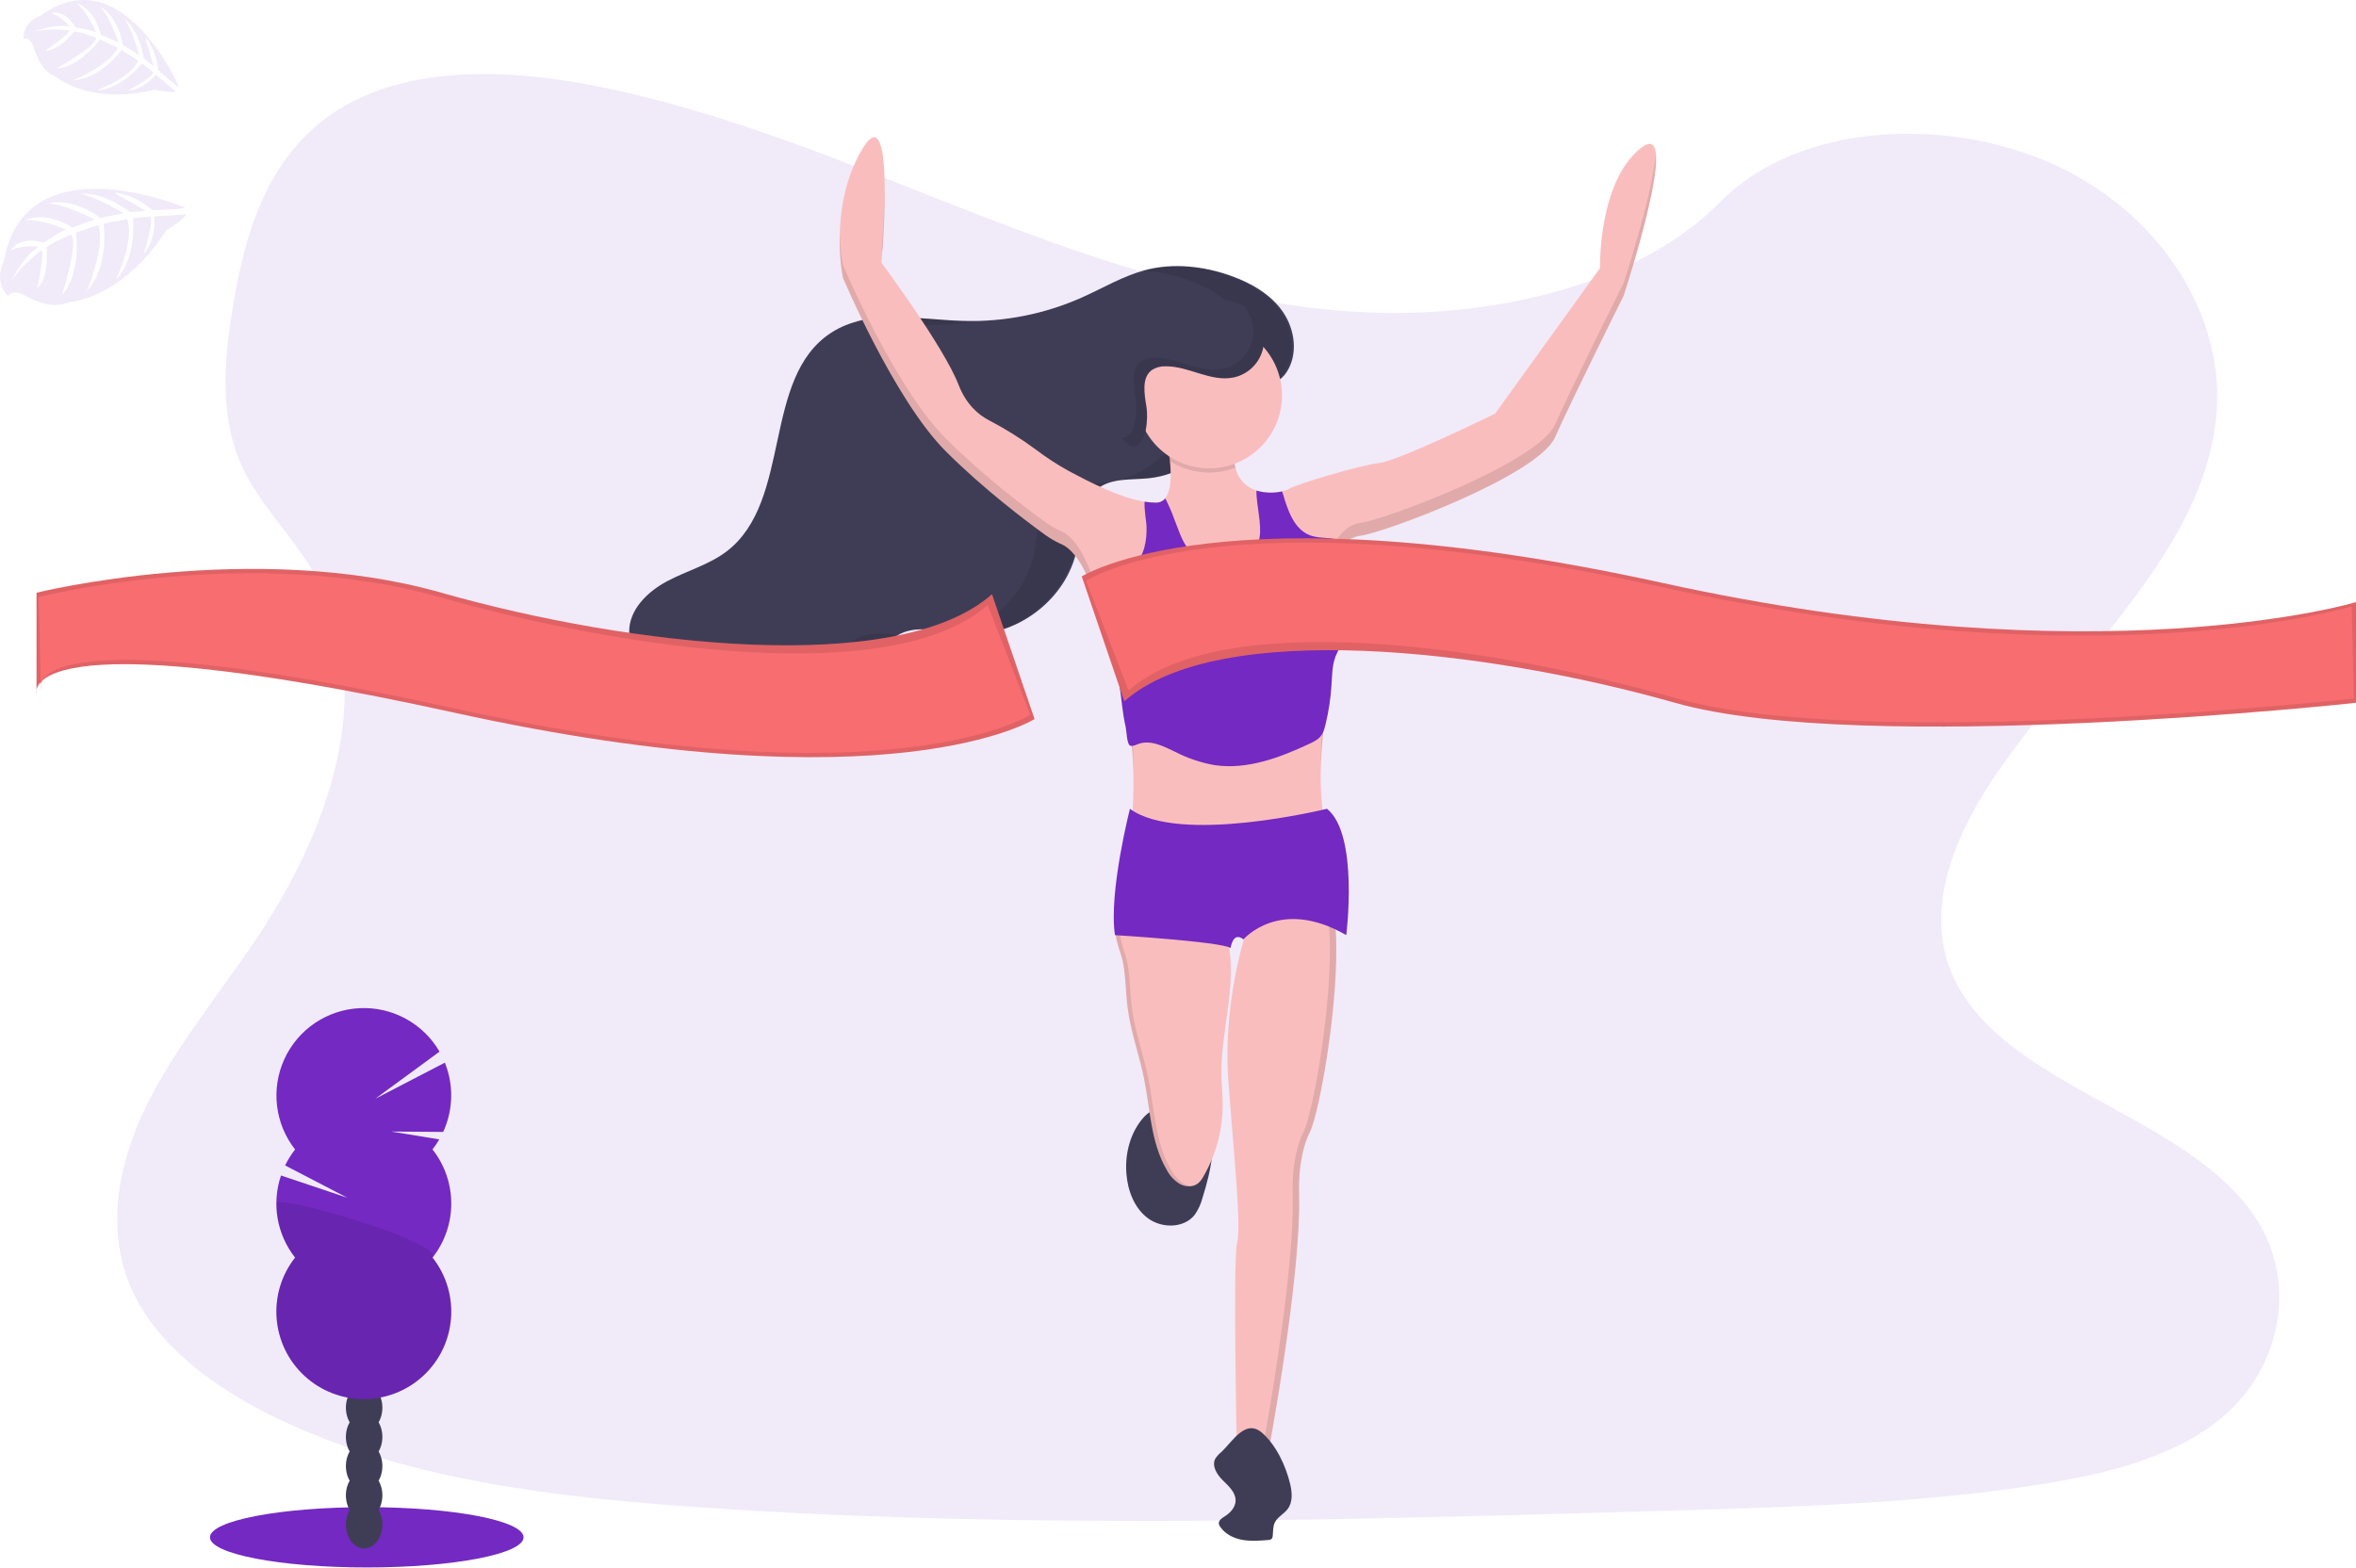
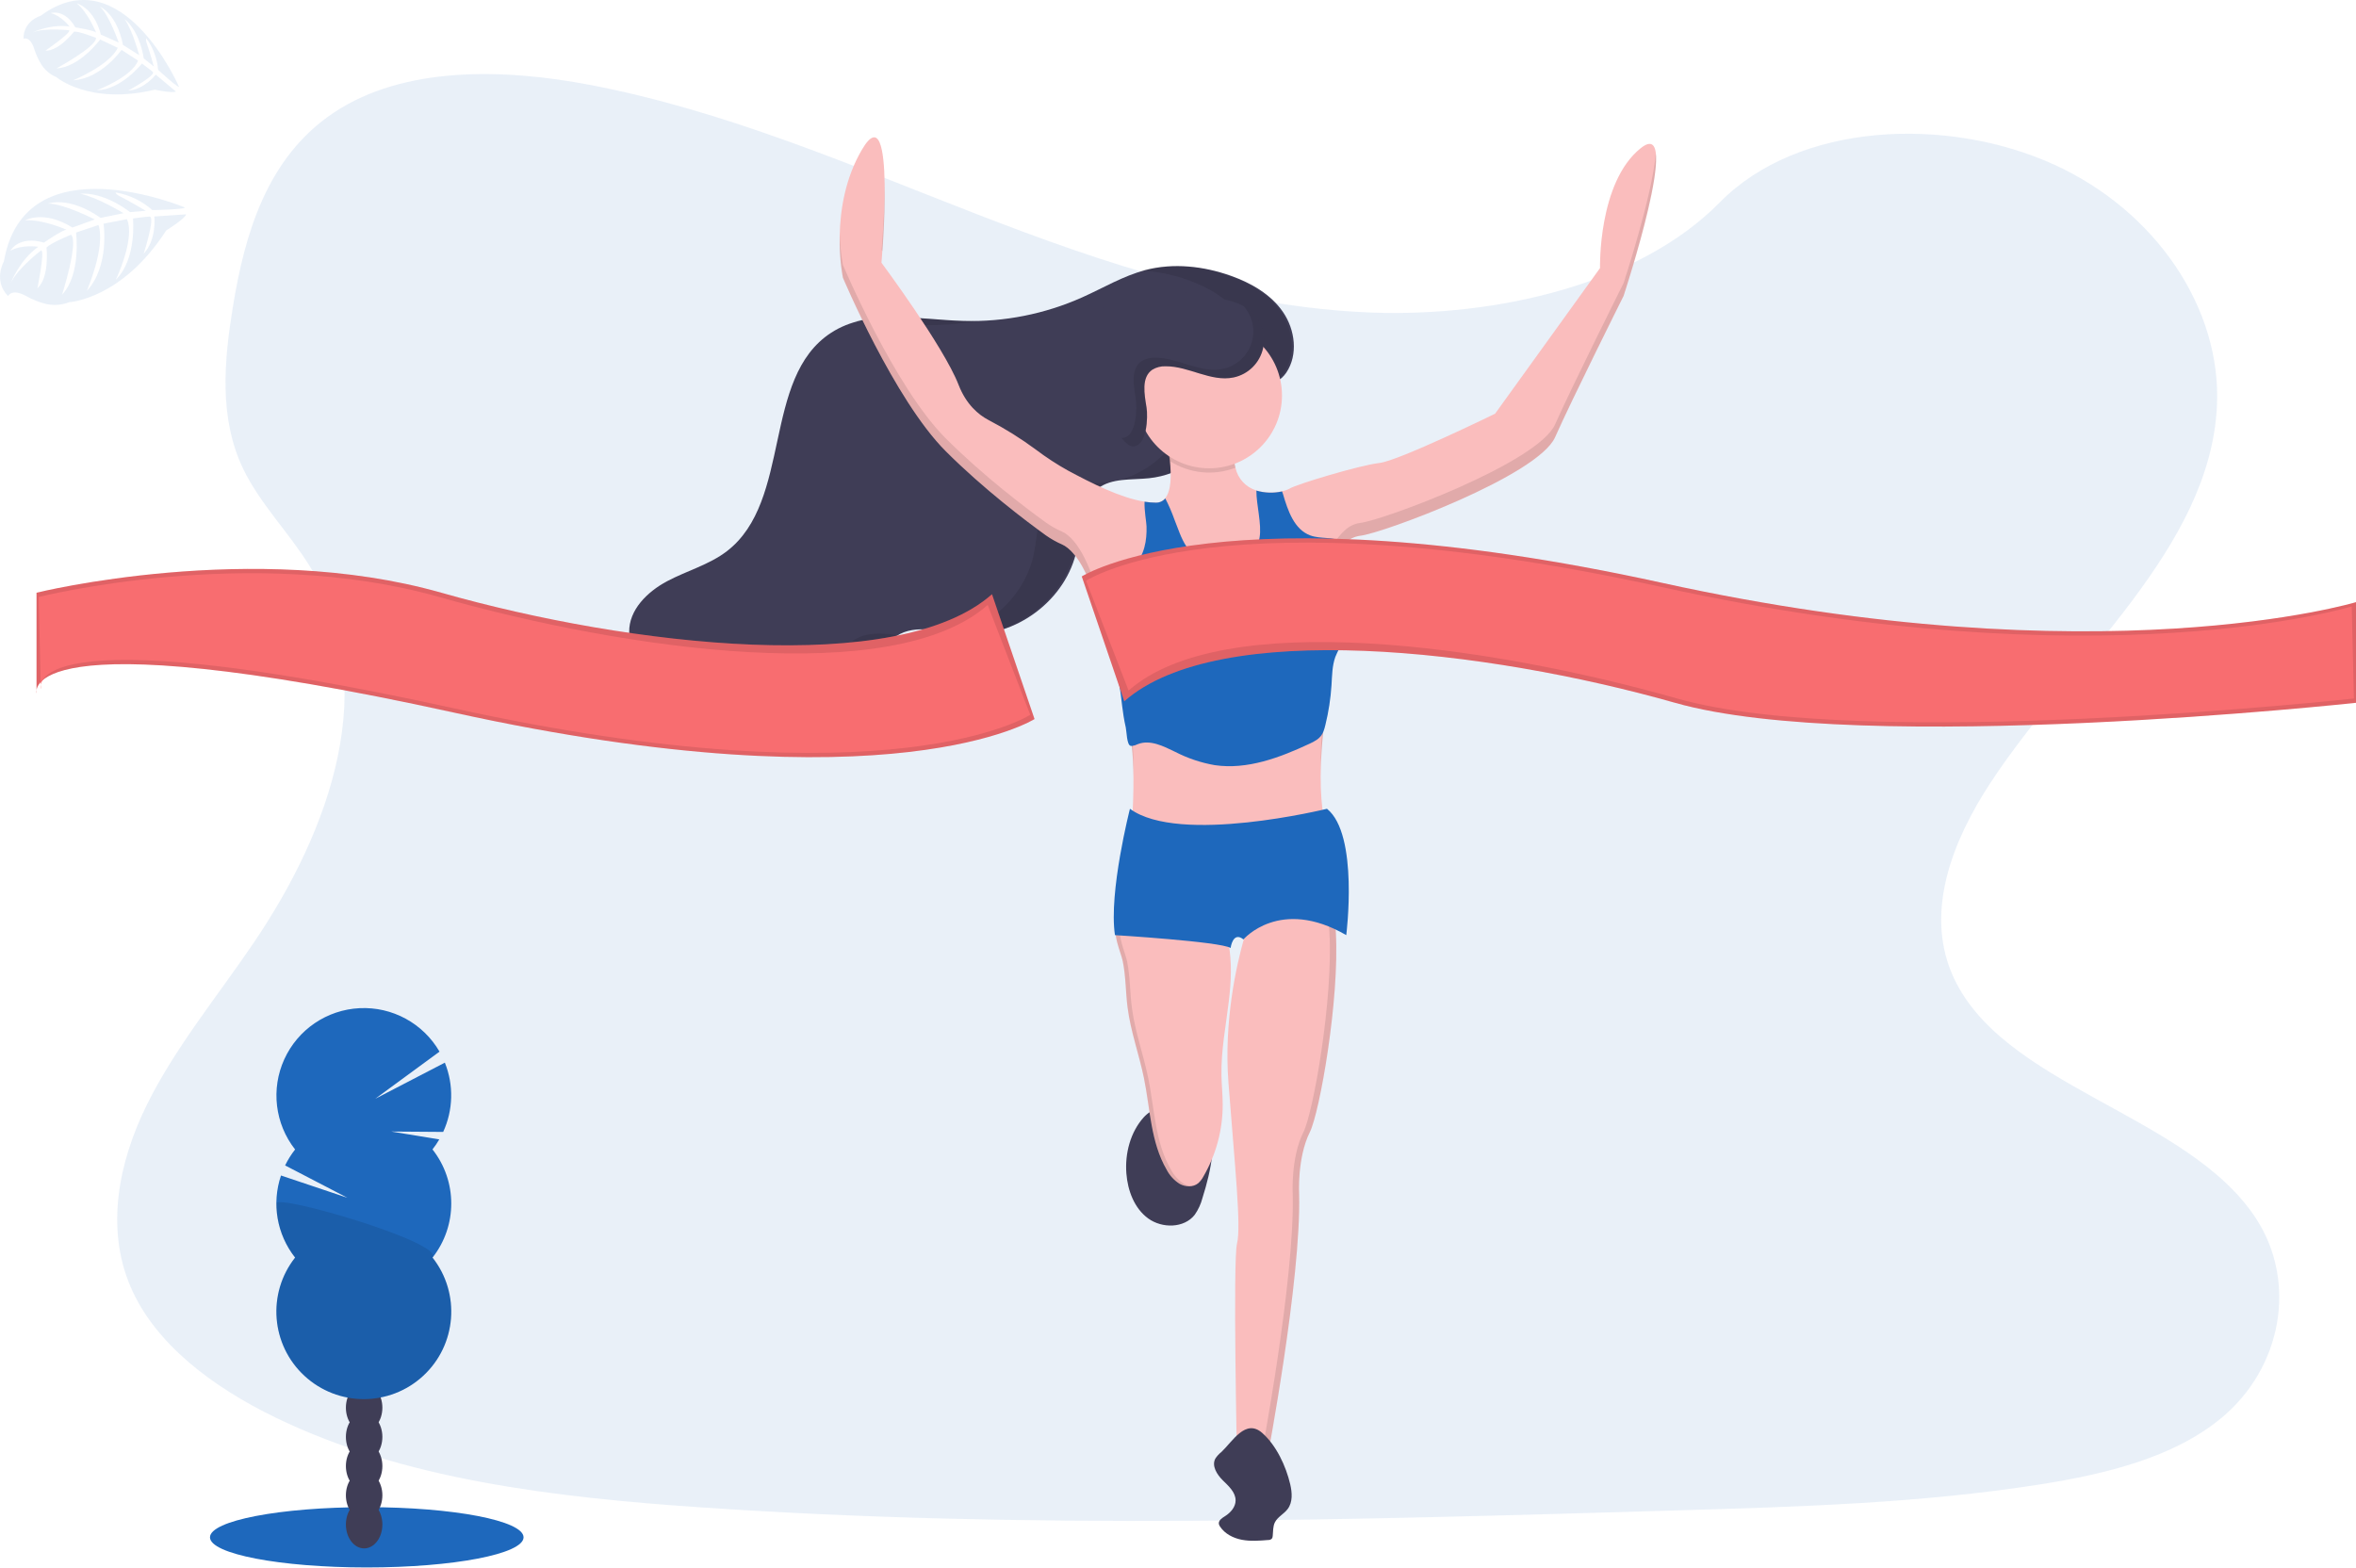
<svg xmlns="http://www.w3.org/2000/svg" id="bfbf73d7-c530-40db-b058-cfcd33b42d36" data-name="Layer 1" width="1100.11" height="731.98" viewBox="0 0 1100.11 731.98">
-   <path d="M691.18,230C626.46,227.7,564.82,206.81,506,184s-117.16-48.19-180.33-60.3c-40.63-7.79-87.1-8.89-119.83,12.89-31.51,21-41.69,57.15-47.16,90.73-4.12,25.26-6.54,51.84,4.74,75.49,7.84,16.42,21.74,30.22,31.36,45.95,33.47,54.72,9.81,122.2-26.45,175.63-17,25.07-36.75,49-49.88,75.66s-19.2,57.25-7.71,84.47c11.38,27,38.51,47.24,67.9,61.49,59.69,28.94,130,37.23,198.61,41.92,151.83,10.39,304.46,5.89,456.69,1.39,56.34-1.67,112.92-3.36,168.34-12.07,30.78-4.84,62.55-12.52,84.9-31.05,28.36-23.53,35.39-63.38,16.38-92.88-31.88-49.49-120-61.78-142.31-114.9-12.26-29.23.33-61.8,18.16-88.91,38.24-58.16,102.33-109.19,105.7-175.68,2.32-45.66-28.49-91.39-76.13-113-49.93-22.65-119.18-19.8-156,17.69C815,217.08,748.33,231.93,691.18,230Z" transform="translate(-49.94 -84.01)" fill="#7329c2" opacity="0.1" />
-   <ellipse cx="171.26" cy="717.9" rx="73.21" ry="14.08" fill="#7329c2" />
+   <path d="M691.18,230C626.46,227.7,564.82,206.81,506,184s-117.16-48.19-180.33-60.3c-40.63-7.79-87.1-8.89-119.83,12.89-31.51,21-41.69,57.15-47.16,90.73-4.12,25.26-6.54,51.84,4.74,75.49,7.84,16.42,21.74,30.22,31.36,45.95,33.47,54.72,9.81,122.2-26.45,175.63-17,25.07-36.75,49-49.88,75.66s-19.2,57.25-7.71,84.47c11.38,27,38.51,47.24,67.9,61.49,59.69,28.94,130,37.23,198.61,41.92,151.83,10.39,304.46,5.89,456.69,1.39,56.34-1.67,112.92-3.36,168.34-12.07,30.78-4.84,62.55-12.52,84.9-31.05,28.36-23.53,35.39-63.38,16.38-92.88-31.88-49.49-120-61.78-142.31-114.9-12.26-29.23.33-61.8,18.16-88.91,38.24-58.16,102.33-109.19,105.7-175.68,2.32-45.66-28.49-91.39-76.13-113-49.93-22.65-119.18-19.8-156,17.69C815,217.08,748.33,231.93,691.18,230Z" transform="translate(-49.94 -84.01)" fill="#1E68BC" opacity="0.1" />
+   <ellipse cx="171.26" cy="717.9" rx="73.21" ry="14.08" fill="#1E68BC" />
  <ellipse cx="170.03" cy="711.92" rx="8.52" ry="11.16" fill="#3f3d56" />
  <ellipse cx="170.03" cy="698.28" rx="8.52" ry="11.16" fill="#3f3d56" />
  <ellipse cx="170.03" cy="684.64" rx="8.52" ry="11.16" fill="#3f3d56" />
  <ellipse cx="170.03" cy="671.01" rx="8.52" ry="11.16" fill="#3f3d56" />
  <ellipse cx="170.03" cy="657.37" rx="8.52" ry="11.16" fill="#3f3d56" />
  <ellipse cx="170.03" cy="643.73" rx="8.52" ry="11.16" fill="#3f3d56" />
  <ellipse cx="170.03" cy="630.09" rx="8.52" ry="11.16" fill="#3f3d56" />
-   <path d="M251.88,620.77a40.41,40.41,0,0,0,3.18-4.67l-22.4-3.68,24.22.18a40.87,40.87,0,0,0,.78-32.35l-32.49,16.86,30-22a40.83,40.83,0,1,0-67.44,45.69,41.2,41.2,0,0,0-4.66,7.45l29.08,15.1-31-10.4a40.81,40.81,0,0,0,6.58,38.34,40.83,40.83,0,1,0,64.18,0,40.83,40.83,0,0,0,0-50.49Z" transform="translate(-49.94 -84.01)" fill="#7329c2" />
+   <path d="M251.88,620.77a40.41,40.41,0,0,0,3.18-4.67l-22.4-3.68,24.22.18a40.87,40.87,0,0,0,.78-32.35l-32.49,16.86,30-22a40.83,40.83,0,1,0-67.44,45.69,41.2,41.2,0,0,0-4.66,7.45l29.08,15.1-31-10.4a40.81,40.81,0,0,0,6.58,38.34,40.83,40.83,0,1,0,64.18,0,40.83,40.83,0,0,0,0-50.49Z" transform="translate(-49.94 -84.01)" fill="#1E68BC" />
  <path d="M179,646a40.66,40.66,0,0,0,8.74,25.24,40.83,40.83,0,1,0,64.18,0C257.36,664.31,179,641.43,179,646Z" transform="translate(-49.94 -84.01)" opacity="0.1" />
  <path d="M575.89,632c.62,8,3.7,16.28,10.18,21s16.79,4.63,21.74-1.71a24.32,24.32,0,0,0,3.61-7.85c4.17-13.18,7.13-27.6,2.56-40.65-10.31-.67-22.26-5.52-30,3C577.73,612.73,575.17,622.75,575.89,632Z" transform="translate(-49.94 -84.01)" fill="#3f3d56" />
  <path d="M623.75,551.37c-1.37,11.63-3.7,23.21-3.46,34.92.09,4.52.57,9,.58,13.54a66.74,66.74,0,0,1-9,33.57,11.26,11.26,0,0,1-2.46,3.18c-2.37,1.92-5.94,1.76-8.6.29a16.92,16.92,0,0,1-6.11-6.63c-7.45-12.76-7.66-28.27-10.61-42.74-2.26-11.07-6.22-21.8-7.65-33-.93-7.21-.79-14.56-2.27-21.68-.45-2.15-1.71-5.38-2.54-8.55-.76-2.83-1.18-5.61-.4-7.52,1.59-3.91,6.8-2.39,10.19-2.15a234.58,234.58,0,0,0,35.86-.09c1.18-.09,2.52-.14,3.35.7a4.12,4.12,0,0,1,.8,1.45,48.53,48.53,0,0,1,2.17,8C625.25,533.37,624.79,542.5,623.75,551.37Z" transform="translate(-49.94 -84.01)" fill="#fabdbd" />
  <g opacity="0.1">
    <path d="M619.15,514.51a8.8,8.8,0,0,0-1.85,0c-5.72.46-11.45.69-17.17.72Q609.64,515.25,619.15,514.51Z" transform="translate(-49.94 -84.01)" />
    <path d="M602.83,636.87a16.92,16.92,0,0,1-6.11-6.63c-7.45-12.76-7.66-28.27-10.61-42.74-2.26-11.07-6.22-21.8-7.65-33-.93-7.21-.79-14.56-2.27-21.68-.45-2.15-1.71-5.38-2.54-8.55-.76-2.83-1.18-5.61-.4-7.52a4.26,4.26,0,0,1,4-2.6c-2.53-.17-5,.13-6,2.6-.78,1.91-.36,4.69.4,7.52.83,3.17,2.09,6.4,2.54,8.55,1.48,7.12,1.34,14.47,2.27,21.68,1.43,11.21,5.39,21.94,7.65,33,2.95,14.47,3.16,30,10.61,42.74a16.92,16.92,0,0,0,6.11,6.63,8.88,8.88,0,0,0,5.24,1.06A9.22,9.22,0,0,1,602.83,636.87Z" transform="translate(-49.94 -84.01)" />
  </g>
  <path d="M661.56,612.7c-6,12-5,29-5,29,1,40-15,124-15,124h-14s-2-93,0-101-1-36-4-75c-2.23-29,3.84-55.28,7.1-66.81,1.12-4,1.9-6.19,1.9-6.19s23-34,36-18c3,3.72,4.59,11.23,5.14,20.71C675.48,550.69,666.16,603.49,661.56,612.7Z" transform="translate(-49.94 -84.01)" fill="#fabdbd" />
  <path d="M673.7,519.41c-.55-9.48-2.12-17-5.14-20.71-2.9-3.56-6.3-4.64-9.82-4.17a10.66,10.66,0,0,1,6.82,4.17c3,3.72,4.59,11.23,5.14,20.71,1.78,31.28-7.54,84.08-12.14,93.29-6,12-5,29-5,29,1,40-15,124-15,124h3s16-84,15-124c0,0-1-17,5-29C666.16,603.49,675.48,550.69,673.7,519.41Z" transform="translate(-49.94 -84.01)" opacity="0.1" />
  <path d="M620.28,762.05a13,13,0,0,0-2.86,3.12c-1.79,3.38.75,7.42,3.47,10.11s6,5.57,6,9.4c0,3.08-2.33,5.72-4.94,7.36-1.4.88-3.16,2-2.87,3.66a3.44,3.44,0,0,0,.53,1.17c2.24,3.43,6.21,5.44,10.23,6.2s8.17.43,12.26.1a2.47,2.47,0,0,0,1.68-.58,2.28,2.28,0,0,0,.45-1.38c.2-2.12.07-4.36,1-6.27,1.3-2.61,4.29-3.94,6-6.28,2.4-3.2,2.07-7.65,1.16-11.54-2-8.47-6.45-18.13-13.13-24C631.52,746.38,625.45,757.18,620.28,762.05Z" transform="translate(-49.94 -84.01)" fill="#3f3d56" />
  <path d="M650.58,258c5.58-8.34,4.13-20-1.57-28.3s-14.86-13.52-24.31-16.89c-12.74-4.54-26.79-6.09-39.88-2.68-10.42,2.71-19.78,8.38-29.6,12.76a127.29,127.29,0,0,1-55.28,11c-21.11-.59-44.24-6-61.95,5.54-32.42,21.09-18,78.49-48.67,102-8.27,6.34-18.68,9.11-27.88,14s-17.92,13.4-17.7,23.82c.1,5,2.3,9.77,5,14,11.5,18.23,33,29.51,54.53,29.3s42.54-11.66,54.95-29.28c3.11-4.41,5.85-9.32,10.36-12.26,9-5.9,20.86-1.77,31.6-.89,23.91,1.95,47.83-16,52.59-39.55,2-10.05,1.65-22.06,9.74-28.37,6.53-5.09,15.72-4,24-4.87,15.14-1.57,27.09-11,35.31-23.32,3.77-5.65,4.21-12.4,9.35-16.85C636.71,262.27,645.28,265.88,650.58,258Z" transform="translate(-49.94 -84.01)" fill="#3f3d56" />
  <g opacity="0.1">
    <path d="M479.94,235.82a126.77,126.77,0,0,0,26.17-2c-2.38.07-4.78.07-7.17,0-16.57-.46-34.38-3.88-49.84.24C459.3,234.16,469.85,235.54,479.94,235.82Z" transform="translate(-49.94 -84.01)" />
    <path d="M448.56,383c-4.51,2.94-7.25,7.85-10.36,12.26a70.25,70.25,0,0,1-39.47,27.21c1.17.05,2.34.08,3.52.07,21.55-.21,42.54-11.66,54.95-29.28,3.11-4.41,5.85-9.32,10.36-12.26l.78-.48C461.28,379.55,454.35,379.21,448.56,383Z" transform="translate(-49.94 -84.01)" />
    <path d="M648,229.67c-5.69-8.26-14.86-13.52-24.31-16.89-12.74-4.54-26.79-6.09-39.88-2.68-.3.07-.59.16-.88.24a76.55,76.55,0,0,1,21.76,4.44c9.45,3.37,18.62,8.63,24.31,16.89s7.15,20,1.57,28.3c-5.3,7.91-13.87,4.3-19.48,9.17-5.14,4.45-5.58,11.2-9.35,16.85-7.07,10.57-16.91,19-29.16,22.2,4.21-.5,8.65-.44,12.85-.88,15.14-1.57,27.09-11,35.31-23.32,3.77-5.65,4.21-12.4,9.35-16.85,5.61-4.87,14.18-1.26,19.48-9.17C655.16,249.63,653.71,237.93,648,229.67Z" transform="translate(-49.94 -84.01)" />
    <path d="M566.44,309.31c-8.23.86-17.42-.22-24,4.87-8.09,6.31-7.7,18.32-9.74,28.37C529.19,360.12,514.93,374.61,498,380l1.19.11c23.91,1.95,47.83-16,52.59-39.55,2-10.05,1.65-22.06,9.74-28.37a18.06,18.06,0,0,1,6.21-3C567.28,309.2,566.87,309.27,566.44,309.31Z" transform="translate(-49.94 -84.01)" />
  </g>
  <path d="M808.06,222.2s-24,48-32,66-81,45-91,46a12.88,12.88,0,0,0-7.14,3.44c-5.65,5-8.86,13.56-8.86,13.56s4,27-1,72c-.1.87-.19,1.74-.27,2.58-4.36,42.82,4.77,52.92,4.77,52.92s-97,37-94-11c.94-15.11.8-26.15-.13-35.38a148.57,148.57,0,0,0-5.74-27.86c-2.37-8.29-5.2-17.38-8.13-29.76A130.53,130.53,0,0,0,559,356.55c-.07-.18-.14-.36-.2-.53-5-12.41-10-16.42-12.86-17.72a43.23,43.23,0,0,1-7.68-4.32c-9.24-6.67-29.07-21.62-46.73-39.28-24-24-48-81-48-81s-7-33,9-60,9,53,9,53,29,39,36,57c3.6,9.26,9.32,14,14,16.46A166,166,0,0,1,533.67,294a129.29,129.29,0,0,0,14.89,9.72c11.18,6,24.57,12.77,35.73,14.55a33.69,33.69,0,0,0,5.27.45,5.46,5.46,0,0,0,4.4-2c3-3.53,2.93-11.13,2.24-17.38a88.32,88.32,0,0,0-1.64-9.63s32.5-20.5,31.5,4.5a27.94,27.94,0,0,0,.76,8.22,14.25,14.25,0,0,0,9.69,10.6,24,24,0,0,0,12,.39,11.73,11.73,0,0,0,3.54-1.21c3-2,33-11,42-12s54-23,54-23l49-68s-1-40,19-56S808.06,222.2,808.06,222.2Z" transform="translate(-49.94 -84.01)" fill="#fabdbd" />
  <g opacity="0.1">
    <path d="M667.79,419.78a199.39,199.39,0,0,0-1.15,24.2c.1-5.28.45-11.31,1.15-18.2.08-.84.17-1.71.27-2.58a392.15,392.15,0,0,0,2.5-46.39,401.7,401.7,0,0,1-2.5,40.39C668,418.07,667.87,418.94,667.79,419.78Z" transform="translate(-49.94 -84.01)" />
    <path d="M595.6,289.07c-.67.39-1,.63-1,.63a85.66,85.66,0,0,1,1.92,13A61.34,61.34,0,0,0,595.6,289.07Z" transform="translate(-49.94 -84.01)" />
    <path d="M462,201.27c.49-7,1.22-19.55,1.08-30.71-.17,14.92-1.5,30.14-1.5,30.14Z" transform="translate(-49.94 -84.01)" />
    <path d="M578.63,466.53c0,.39,0,.78-.07,1.17-3,48,94,11,94,11a16.28,16.28,0,0,1-2.53-5.08C655.42,478.82,582,503,578.63,466.53Z" transform="translate(-49.94 -84.01)" />
    <path d="M808.06,216.2s-24,48-32,66-81,45-91,46a12.88,12.88,0,0,0-7.14,3.44c-5.65,5-8.86,13.56-8.86,13.56s.24,1.63.53,4.73c1.12-2.57,4-8.47,8.33-12.29a12.88,12.88,0,0,1,7.14-3.44c10-1,83-28,91-46s32-66,32-66,16.91-51.35,15.05-66.71C821.57,175.17,808.06,216.2,808.06,216.2Z" transform="translate(-49.94 -84.01)" />
    <path d="M578.43,426.32a148.57,148.57,0,0,0-5.74-27.86c-2.37-8.29-5.2-17.38-8.13-29.76A130.53,130.53,0,0,0,559,350.55c-.07-.18-.14-.36-.2-.53-5-12.41-10-16.42-12.86-17.72a43.23,43.23,0,0,1-7.68-4.32c-9.24-6.67-29.07-21.62-46.73-39.28-24-24-48-81-48-81a90.42,90.42,0,0,1-1.48-14.58,96.4,96.4,0,0,0,1.48,20.58s24,57,48,81c17.66,17.66,37.49,32.61,46.73,39.28A43.23,43.23,0,0,0,546,338.3c2.85,1.3,7.84,5.31,12.86,17.72.06.17.13.35.2.53a130.53,130.53,0,0,1,5.53,18.15c2.93,12.38,5.76,21.47,8.13,29.76a148.57,148.57,0,0,1,5.74,27.86c.42,4.18.67,8.73.74,13.85A174.17,174.17,0,0,0,578.43,426.32Z" transform="translate(-49.94 -84.01)" />
  </g>
-   <path d="M677.47,382.88a59.56,59.56,0,0,0-4,7.88c-1.51,4.2-1.52,8.77-1.8,13.22a106.14,106.14,0,0,1-2.84,18.52,20.48,20.48,0,0,1-1,3.28,8.67,8.67,0,0,1-1.17,2,8.53,8.53,0,0,1-1.86,1.69,21.82,21.82,0,0,1-3.39,1.85c-13.92,6.5-29.1,12.24-44.29,10a64.45,64.45,0,0,1-18.43-6.2c-5.5-2.67-11.72-5.84-17.42-3.62h0a8.77,8.77,0,0,1-2.79.87,2.65,2.65,0,0,1-.56-.05c-1.88-.36-1.88-6.7-2.31-8.57-1.64-7.18-1.89-13-2.87-19.24a63.13,63.13,0,0,0-2.41-10.17c-4-12.1-5.21-25-5.21-37.68,0-.63-4.5,0-6-.06-.38,0-.59-.06-.5-.19a2,2,0,0,1,.3-.34,4.57,4.57,0,0,1,1.79-.89l1.18-.35c6.18-1.75,13-2.48,17.62-6.83,4.8-4.49,6-11.66,5.79-18.22-.06-2.11-1.09-7.23-.92-11.48a33.69,33.69,0,0,0,5.27.45,5.46,5.46,0,0,0,4.4-2,79,79,0,0,1,4.32,10c1.7,4.18,3,8.58,5.49,12.36,4,6.16,11.38,10.21,18.72,9.59s14.17-6.26,15.48-13.5c1.15-6.35-1.52-15.49-1.46-22.09a24,24,0,0,0,12,.39,10.84,10.84,0,0,1,.43,1.25c2.25,7.72,5.25,16.58,12.8,19.32,4.88,1.76,10.65.44,15.16,3a9.73,9.73,0,0,1,1,.66,11.07,11.07,0,0,1,2.65,2.81,22.59,22.59,0,0,1,3.21,10.08A55.92,55.92,0,0,1,677.47,382.88Z" transform="translate(-49.94 -84.01)" fill="#7329c2" />
+   <path d="M677.47,382.88a59.56,59.56,0,0,0-4,7.88c-1.51,4.2-1.52,8.77-1.8,13.22a106.14,106.14,0,0,1-2.84,18.52,20.48,20.48,0,0,1-1,3.28,8.67,8.67,0,0,1-1.17,2,8.53,8.53,0,0,1-1.86,1.69,21.82,21.82,0,0,1-3.39,1.85c-13.92,6.5-29.1,12.24-44.29,10a64.45,64.45,0,0,1-18.43-6.2c-5.5-2.67-11.72-5.84-17.42-3.62h0a8.77,8.77,0,0,1-2.79.87,2.65,2.65,0,0,1-.56-.05c-1.88-.36-1.88-6.7-2.31-8.57-1.64-7.18-1.89-13-2.87-19.24a63.13,63.13,0,0,0-2.41-10.17c-4-12.1-5.21-25-5.21-37.68,0-.63-4.5,0-6-.06-.38,0-.59-.06-.5-.19a2,2,0,0,1,.3-.34,4.57,4.57,0,0,1,1.79-.89l1.18-.35c6.18-1.75,13-2.48,17.62-6.83,4.8-4.49,6-11.66,5.79-18.22-.06-2.11-1.09-7.23-.92-11.48a33.69,33.69,0,0,0,5.27.45,5.46,5.46,0,0,0,4.4-2,79,79,0,0,1,4.32,10c1.7,4.18,3,8.58,5.49,12.36,4,6.16,11.38,10.21,18.72,9.59s14.17-6.26,15.48-13.5c1.15-6.35-1.52-15.49-1.46-22.09a24,24,0,0,0,12,.39,10.84,10.84,0,0,1,.43,1.25c2.25,7.72,5.25,16.58,12.8,19.32,4.88,1.76,10.65.44,15.16,3a9.73,9.73,0,0,1,1,.66,11.07,11.07,0,0,1,2.65,2.81,22.59,22.59,0,0,1,3.21,10.08A55.92,55.92,0,0,1,677.47,382.88Z" transform="translate(-49.94 -84.01)" fill="#1E68BC" />
  <path d="M626.82,302.42a34.08,34.08,0,0,1-30.62-3.09,88.32,88.32,0,0,0-1.64-9.63s32.5-20.5,31.5,4.5A27.94,27.94,0,0,0,626.82,302.42Z" transform="translate(-49.94 -84.01)" opacity="0.1" />
  <circle cx="564.61" cy="184.69" r="34" fill="#fabdbd" />
  <path d="M555.06,353.2s66-42,271,3,324,9,324,9v47s-230,25-318,0-213.27-39.42-257.14-.71Z" transform="translate(-49.94 -84.01)" fill="#f86d70" />
  <path d="M555.06,353.2s66-42,271,3,324,9,324,9v47s-230,25-318,0-213.27-39.42-257.14-.71Z" transform="translate(-49.94 -84.01)" opacity="0.1" />
  <path d="M557.06,355.2s64-42,269,3,322,9,322,9l1,43s-228,25-316,0-212.27-42.42-256.14-3.71Z" transform="translate(-49.94 -84.01)" fill="#f86d70" />
  <path d="M533,419.8s-66,42-271-3-195-9-195-9v-47s101-25,189,0,213.27,39.42,257.14.71Z" transform="translate(-49.94 -84.01)" fill="#f86d70" />
  <path d="M533,419.8s-66,42-271-3-195-9-195-9v-47s101-25,189,0,213.27,39.42,257.14.71Z" transform="translate(-49.94 -84.01)" opacity="0.1" />
  <path d="M531,417.8s-64,42-269-3-193-9-193-9l-1-43s99-25,187,0,212.27,42.42,256.14,3.71Z" transform="translate(-49.94 -84.01)" fill="#f86d70" />
  <path d="M585.31,274.33c-1-6.24-2.54-14.1,2.68-17.67a11.1,11.1,0,0,1,6.19-1.6c10.81-.11,21.14,7.42,31.74,5.22a17.89,17.89,0,0,0,7-31.87c-4.17-3.1-9.44-4.22-14.54-5.27-13.41-2.76-27.41-5.51-40.65-2s-25.34,15.38-24.28,29c.5,6.52,3.82,12.44,7.29,18,2.64,4.22,12.92,24,17.91,24.3C585.69,292.85,586,278.41,585.31,274.33Z" transform="translate(-49.94 -84.01)" fill="#3f3d56" />
-   <path d="M669.56,461.7s-69,17-92,0c0,0-10,39-7,59,0,0,49,3,54,6,0,0,1-8,6-4,0,0,17-20,48-2C678.56,520.7,684.56,473.7,669.56,461.7Z" transform="translate(-49.94 -84.01)" fill="#7329c2" />
+   <path d="M669.56,461.7s-69,17-92,0c0,0-10,39-7,59,0,0,49,3,54,6,0,0,1-8,6-4,0,0,17-20,48-2C678.56,520.7,684.56,473.7,669.56,461.7Z" transform="translate(-49.94 -84.01)" fill="#1E68BC" />
  <path d="M632.94,228.41a19.84,19.84,0,0,0-2.23-1.4,17.85,17.85,0,0,1-9.79,29.27c-10.6,2.2-20.93-5.33-31.74-5.22a11.1,11.1,0,0,0-6.19,1.6c-5.22,3.57-3.69,11.43-2.69,17.67.66,4.08.39,18.52-6.63,18.13l-.12,0c1.93,2.35,3.73,3.94,5.12,4,7,.39,7.29-14,6.63-18.13-1-6.24-2.53-14.1,2.69-17.67a11.1,11.1,0,0,1,6.19-1.6c10.81-.11,21.14,7.42,31.74,5.22a17.89,17.89,0,0,0,7-31.87Z" transform="translate(-49.94 -84.01)" opacity="0.1" />
  <g opacity="0.1">
-     <path d="M136.3,180.91s-74.77-31.44-84.57,25.26c0,0-5.11,8.83,2,16.13,0,0,1.53-3.91,8.76.14a37.6,37.6,0,0,0,8.16,3.31,18.36,18.36,0,0,0,11.62-.62h0s24.59-1.33,45.27-33.5c0,0,8.86-5.48,9.31-7.53l-14.82,1s1.13,10.85-5,17.36c0,0,5.45-16.83,2.83-17.31-.53-.1-7.83.87-7.83.87s1.89,18.86-8,28.62c0,0,9.18-19.19,5.18-28.28l-10.93,2.11s3,19.84-7.82,31.39c0,0,8.89-20.4,5.46-30.77l-10.48,3.52s2.53,19.42-6.52,29c0,0,7.9-24.61,4.18-28,0,0-9.42,3.82-11.44,6,0,0,1.5,14-4.26,19,0,0,3.54-17,1.79-17.7,0,0-10.95,8.24-14.28,15.35,0,0,4.16-10.86,12.9-17,0,0-7.34-1.24-13,1.83,0,0,3.79-7.21,15.65-3.79,0,0,8.79-6.08,10.55-6,0,0-11.22-5-19.33-4.39,0,0,8.69-5,22.08,3.36l10.44-3.78s-14.49-7.43-21.76-7.4c0,0,9.66-3.73,24.48,6.67l10.69-2.19s-12-7.35-20.09-9.06c0,0,9.71-1.53,23.18,8.56l7.32-.62s-8.86-5.21-11.54-6.48-2.56-2.1-2.56-2.1a34.9,34.9,0,0,1,17.17,8.26S136.23,181.84,136.3,180.91Z" transform="translate(-49.94 -84.01)" fill="#7329c2" />
+     <path d="M136.3,180.91s-74.77-31.44-84.57,25.26c0,0-5.11,8.83,2,16.13,0,0,1.53-3.91,8.76.14a37.6,37.6,0,0,0,8.16,3.31,18.36,18.36,0,0,0,11.62-.62h0s24.59-1.33,45.27-33.5c0,0,8.86-5.48,9.31-7.53l-14.82,1s1.13,10.85-5,17.36c0,0,5.45-16.83,2.83-17.31-.53-.1-7.83.87-7.83.87s1.89,18.86-8,28.62c0,0,9.18-19.19,5.18-28.28l-10.93,2.11s3,19.84-7.82,31.39c0,0,8.89-20.4,5.46-30.77l-10.48,3.52s2.53,19.42-6.52,29c0,0,7.9-24.61,4.18-28,0,0-9.42,3.82-11.44,6,0,0,1.5,14-4.26,19,0,0,3.54-17,1.79-17.7,0,0-10.95,8.24-14.28,15.35,0,0,4.16-10.86,12.9-17,0,0-7.34-1.24-13,1.83,0,0,3.79-7.21,15.65-3.79,0,0,8.79-6.08,10.55-6,0,0-11.22-5-19.33-4.39,0,0,8.69-5,22.08,3.36l10.44-3.78s-14.49-7.43-21.76-7.4c0,0,9.66-3.73,24.48,6.67l10.69-2.19s-12-7.35-20.09-9.06c0,0,9.71-1.53,23.18,8.56l7.32-.62s-8.86-5.21-11.54-6.48-2.56-2.1-2.56-2.1a34.9,34.9,0,0,1,17.17,8.26S136.23,181.84,136.3,180.91Z" transform="translate(-49.94 -84.01)" fill="#1E68BC" />
  </g>
  <g opacity="0.1">
-     <path d="M133.54,124.55S107,63.28,68.91,91.38c0,0-8.07,2.34-8,10.7,0,0,3.14-1.45,5.12,5.07a31.39,31.39,0,0,0,3,6.62A15,15,0,0,0,76.22,120h0s15.36,13.22,46,5.89c0,0,8.39,1.8,9.83.83l-9.37-7.86s-5.5,7.09-12.88,7.44c0,0,12.83-6.9,11.54-8.68-.26-.36-5.14-3.94-5.14-3.94s-9.63,12.28-21,12.47c0,0,16.39-6.18,19.19-13.85l-7.69-5s-9.54,13.49-22.53,14.19c0,0,16.9-7,20.77-15.16l-8.23-3.88s-9.56,13-20.37,13.49c0,0,18.71-10.12,18.42-14.25,0,0-7.77-3.1-10.23-2.92,0,0-7.07,9.15-13.38,8.89,0,0,11.79-8.09,11.14-9.5,0,0-11.2-1.34-17.23,1,0,0,8.66-4.08,17.35-2.74,0,0-3.65-4.93-8.74-6.3,0,0,6.36-2.13,11.46,6.66,0,0,8.68,1.39,9.69,2.43,0,0-3.8-9.39-9-13.62,0,0,8,2,11.2,14.57l8.35,3.71S101,91.2,96.61,87.09c0,0,7.87,3.28,10.75,17.9l7.59,4.79S112,98.58,108.18,93c0,0,6.64,4.61,8.9,18.28l4.7,3.8s-2.3-8.14-3.17-10.42-.32-2.7-.32-2.7a28.81,28.81,0,0,1,5.49,14.69S133,125.07,133.54,124.55Z" transform="translate(-49.94 -84.01)" fill="#7329c2" />
+     <path d="M133.54,124.55S107,63.28,68.91,91.38c0,0-8.07,2.34-8,10.7,0,0,3.14-1.45,5.12,5.07a31.39,31.39,0,0,0,3,6.62A15,15,0,0,0,76.22,120h0s15.36,13.22,46,5.89c0,0,8.39,1.8,9.83.83l-9.37-7.86s-5.5,7.09-12.88,7.44c0,0,12.83-6.9,11.54-8.68-.26-.36-5.14-3.94-5.14-3.94s-9.63,12.28-21,12.47c0,0,16.39-6.18,19.19-13.85l-7.69-5s-9.54,13.49-22.53,14.19c0,0,16.9-7,20.77-15.16l-8.23-3.88s-9.56,13-20.37,13.49c0,0,18.71-10.12,18.42-14.25,0,0-7.77-3.1-10.23-2.92,0,0-7.07,9.15-13.38,8.89,0,0,11.79-8.09,11.14-9.5,0,0-11.2-1.34-17.23,1,0,0,8.66-4.08,17.35-2.74,0,0-3.65-4.93-8.74-6.3,0,0,6.36-2.13,11.46,6.66,0,0,8.68,1.39,9.69,2.43,0,0-3.8-9.39-9-13.62,0,0,8,2,11.2,14.57l8.35,3.71S101,91.2,96.61,87.09c0,0,7.87,3.28,10.75,17.9l7.59,4.79S112,98.58,108.18,93c0,0,6.64,4.61,8.9,18.28l4.7,3.8s-2.3-8.14-3.17-10.42-.32-2.7-.32-2.7a28.81,28.81,0,0,1,5.49,14.69S133,125.07,133.54,124.55Z" transform="translate(-49.94 -84.01)" fill="#1E68BC" />
  </g>
</svg>
